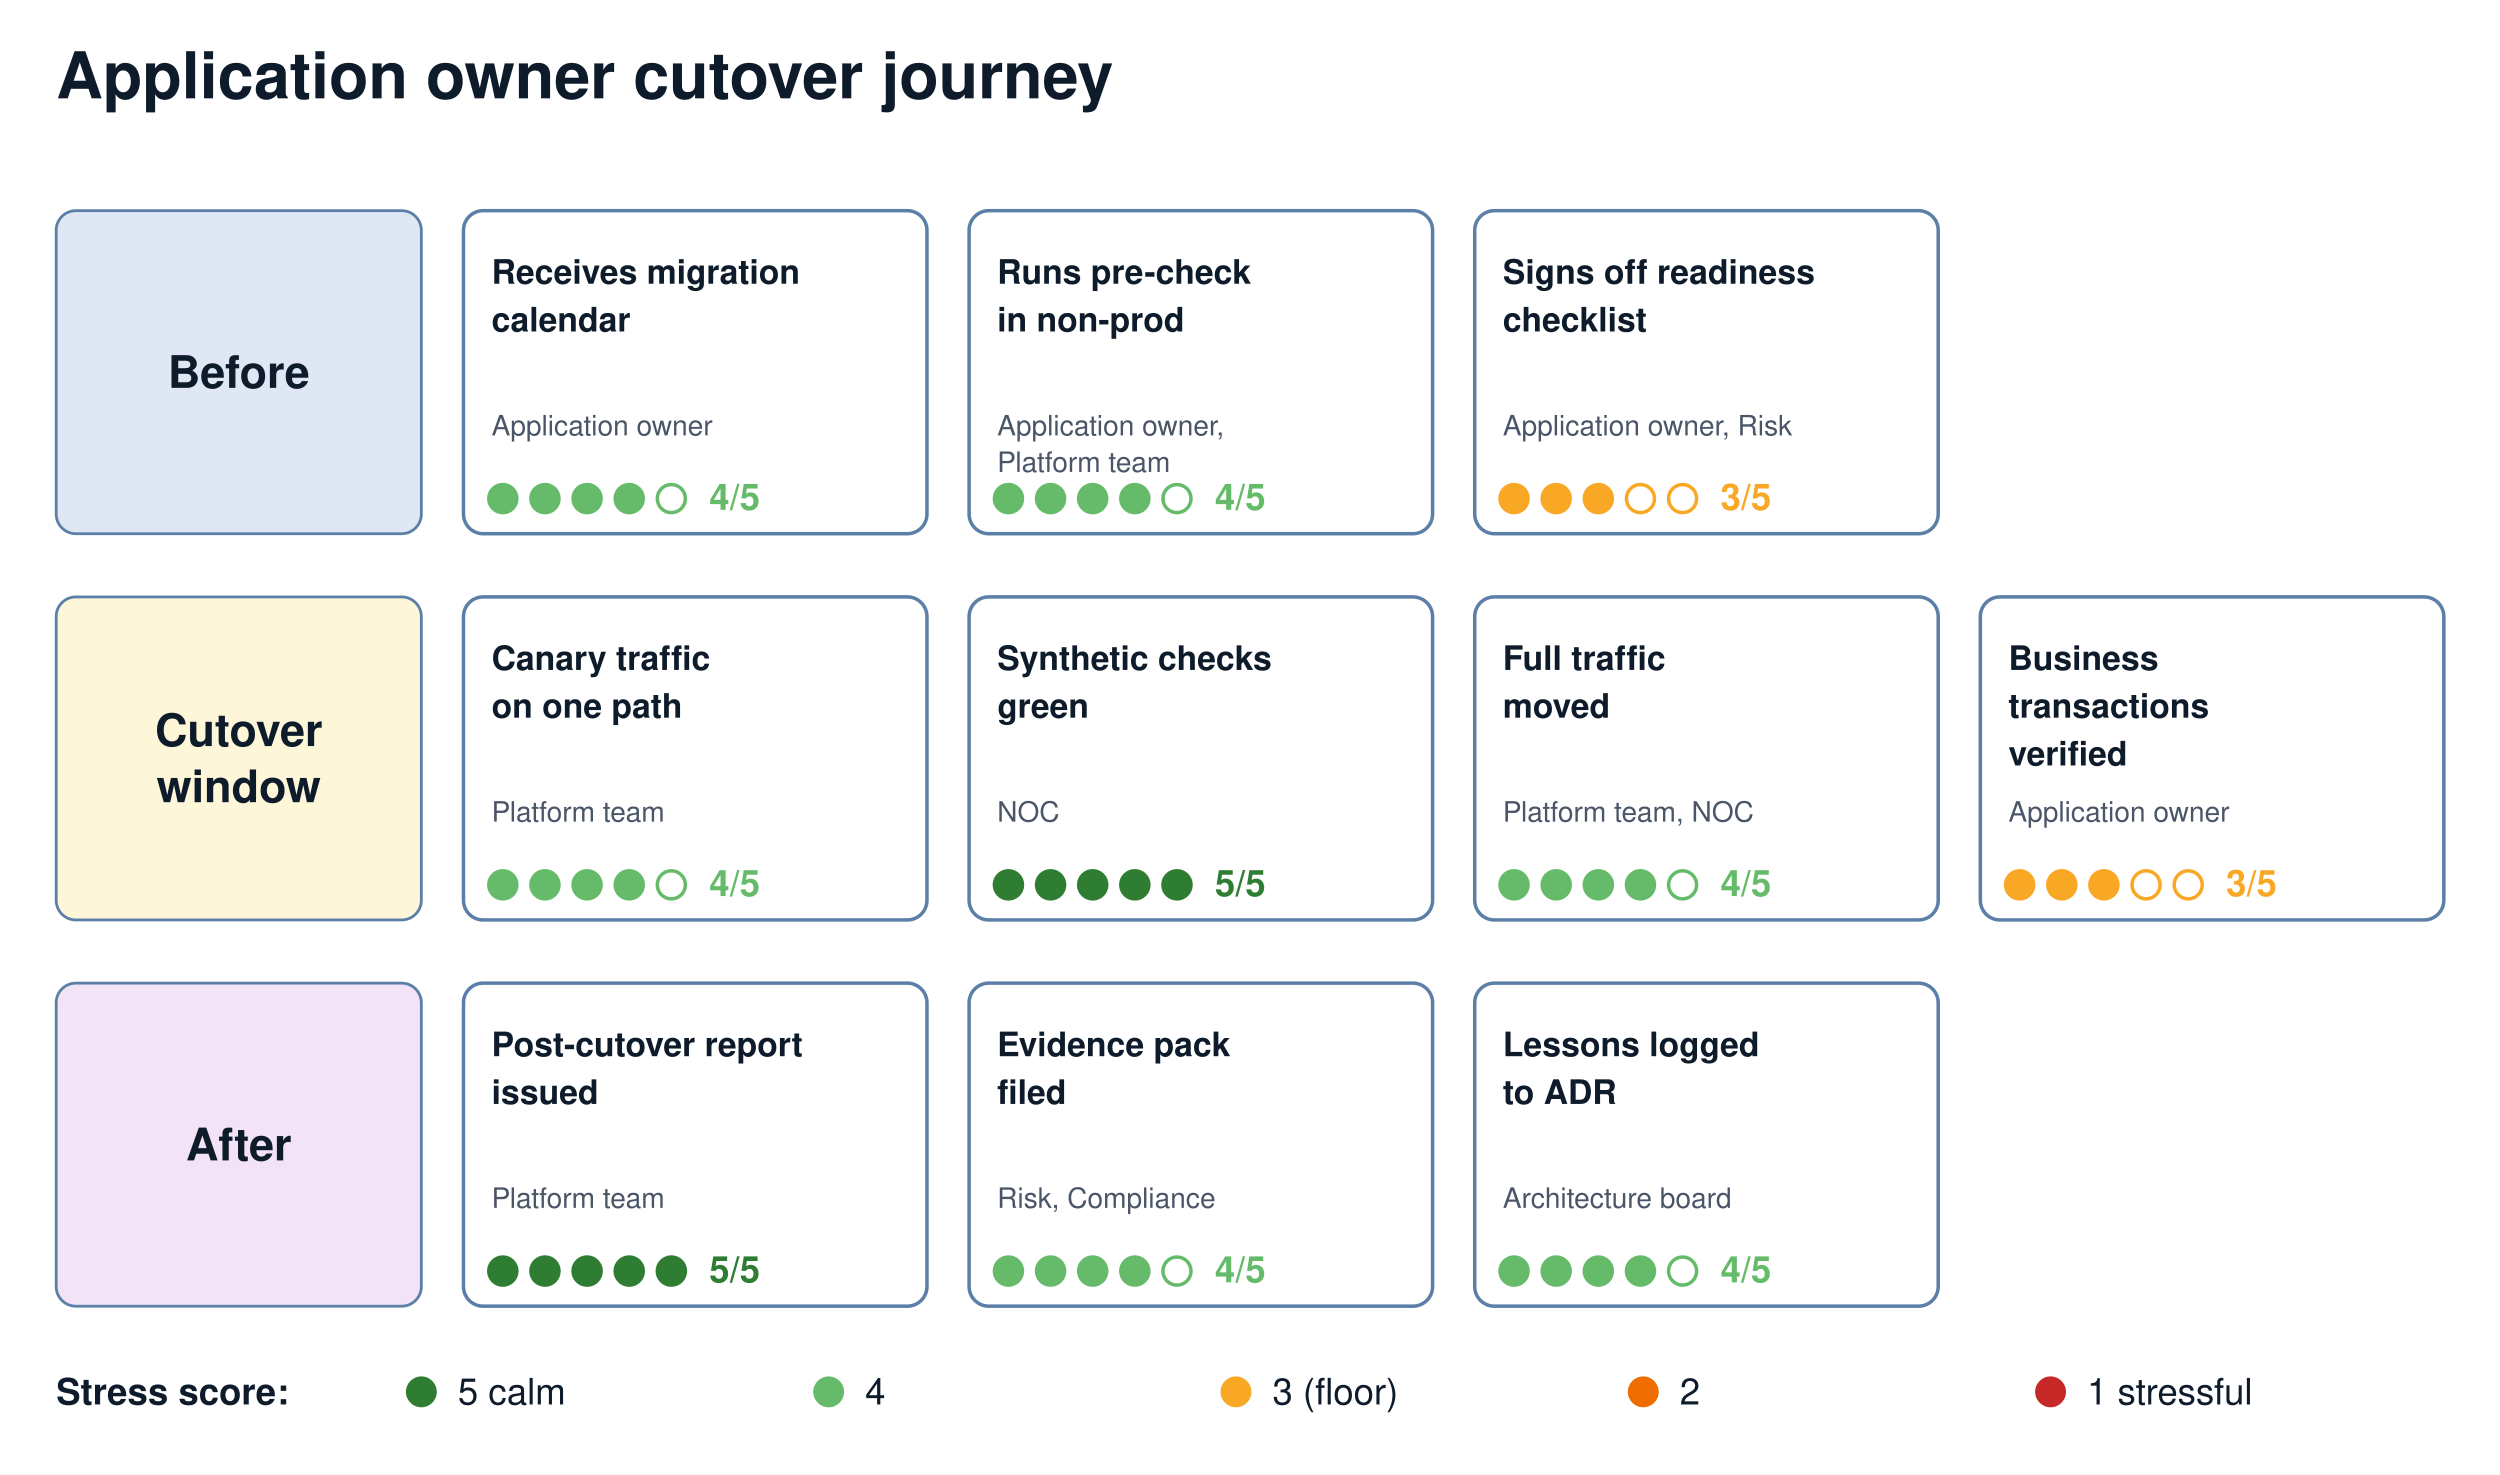
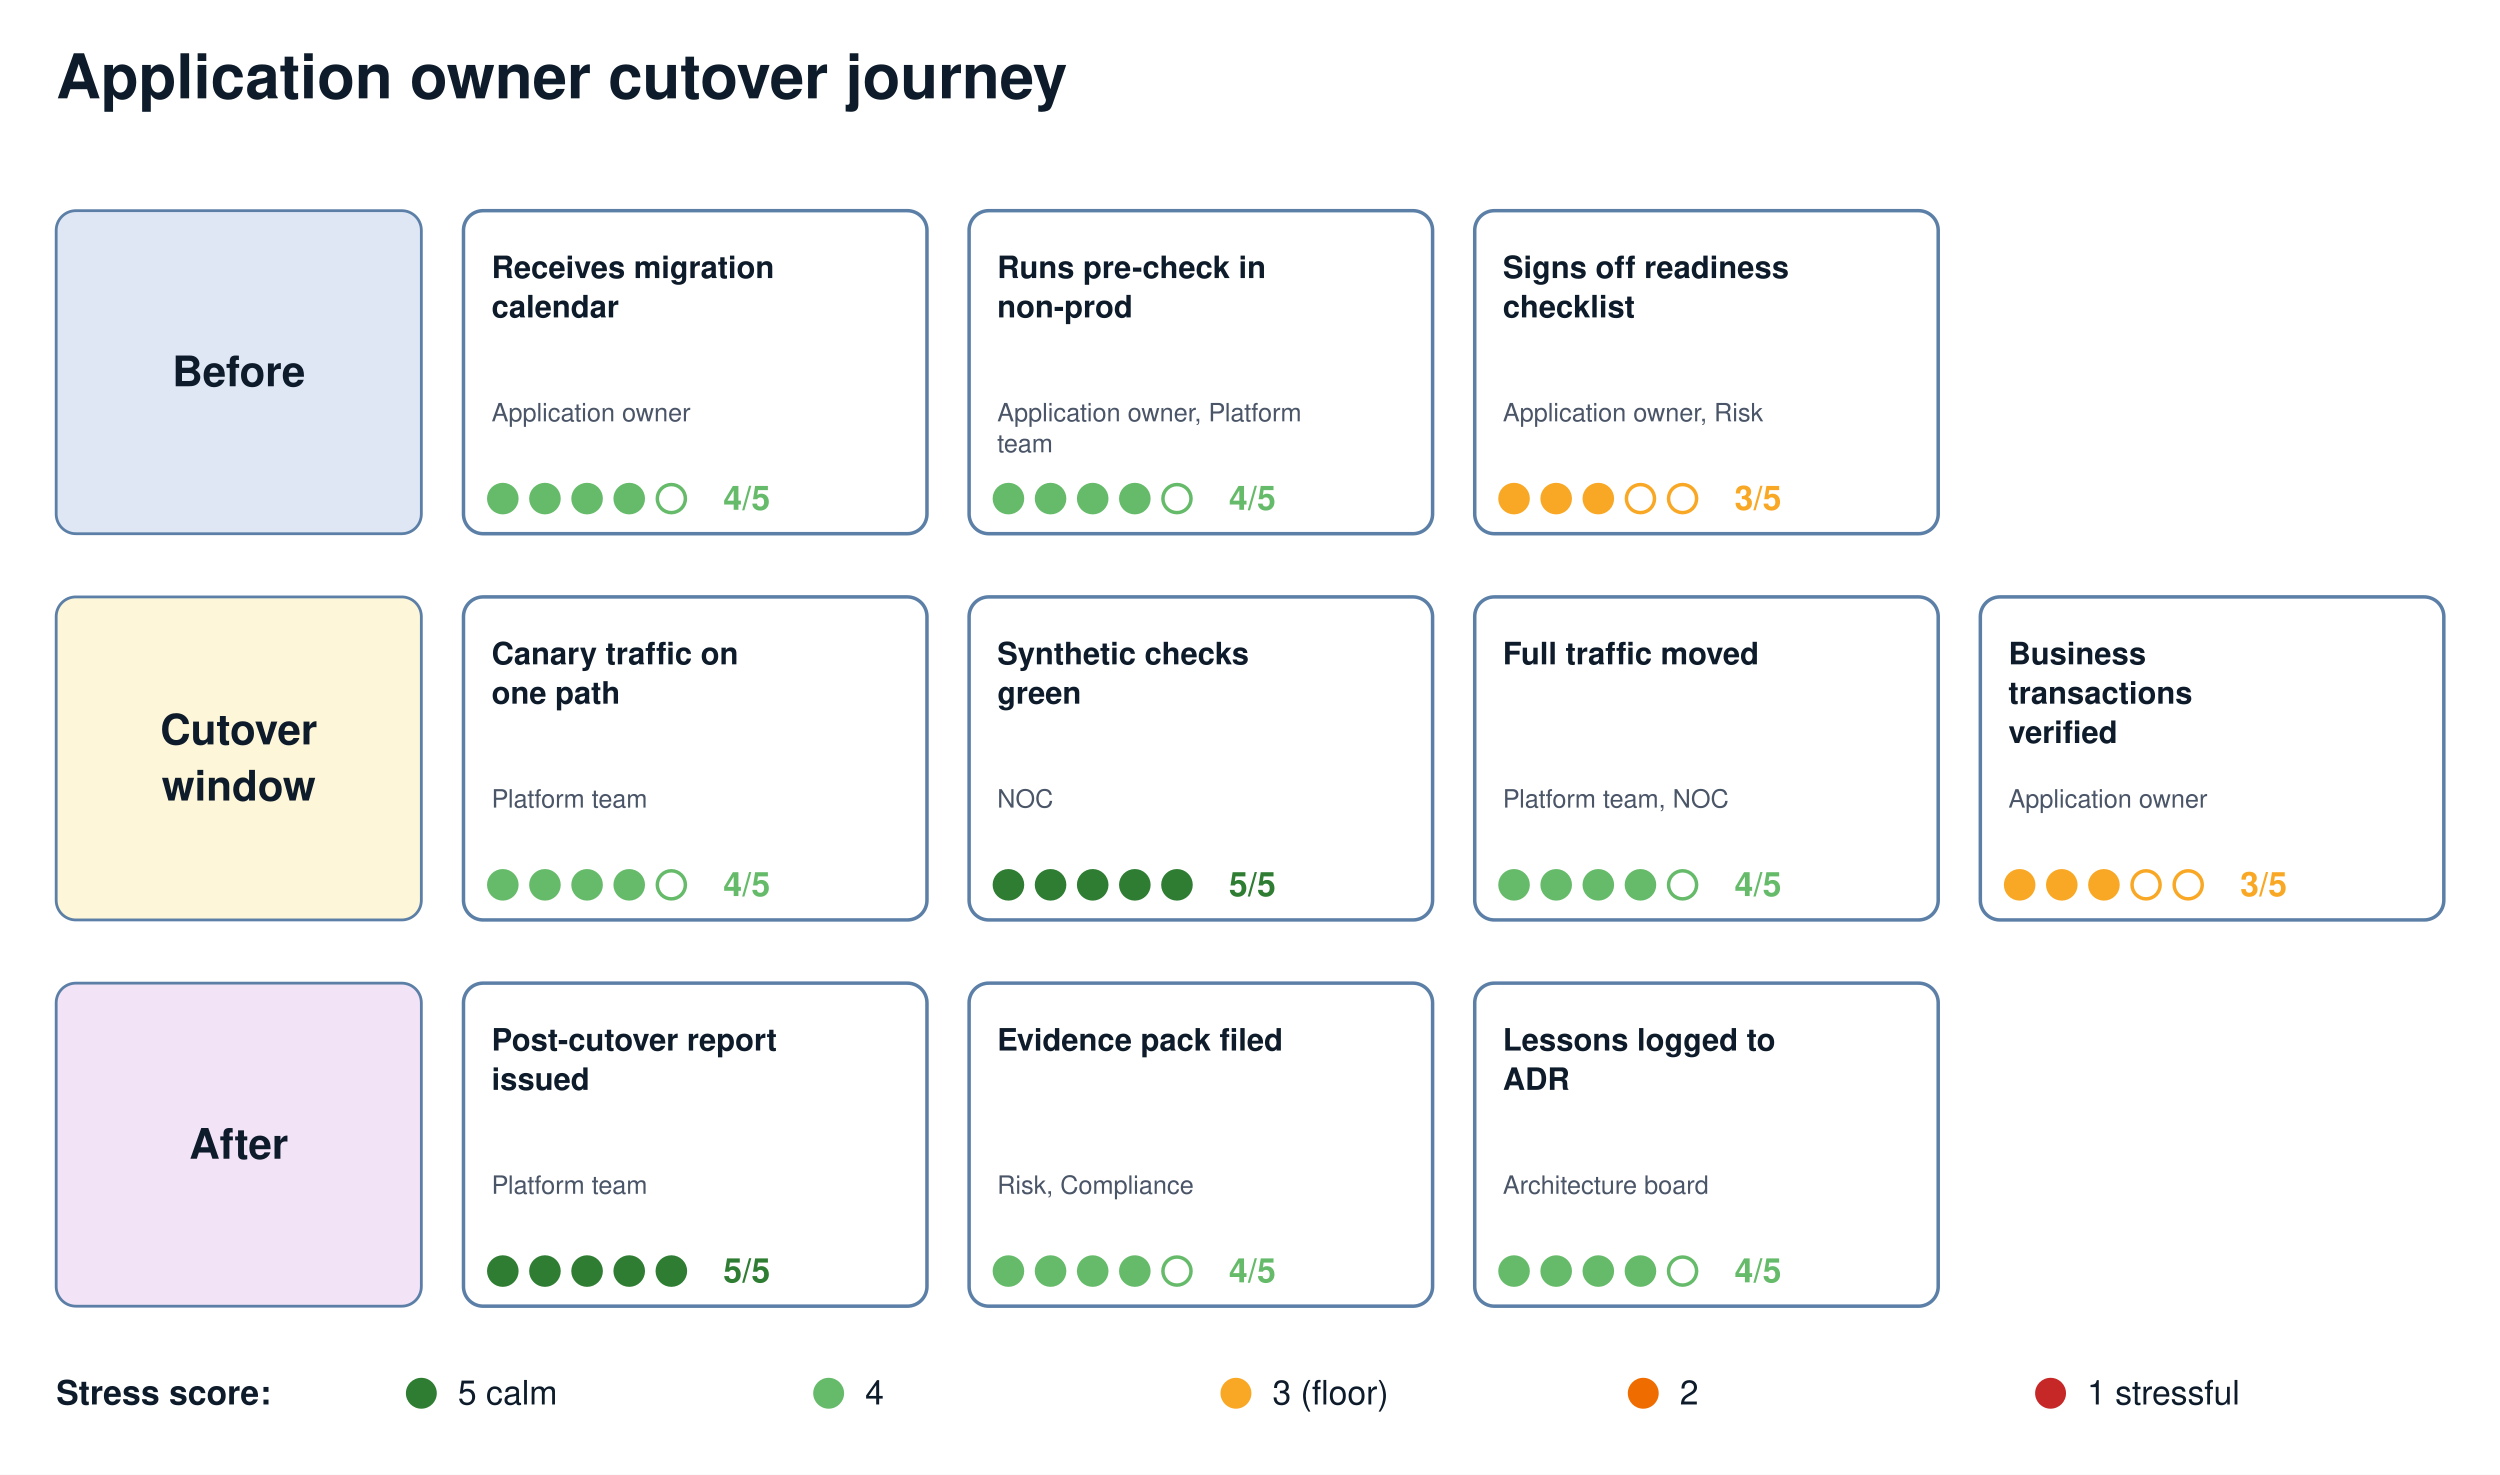
<svg xmlns="http://www.w3.org/2000/svg" viewBox="0 0 1780 1050" width="100%" role="img" aria-label="Application owner cutover journey">
  <rect width="1780" height="1050" fill="#ffffff" />
-   <text x="40" y="70" font-family="Segoe UI, Helvetica, Arial, sans-serif" font-size="46" font-weight="700" fill="#0d1b2a">Application owner cutover journey</text>
+   <text x="40" y="70" font-family="Segoe UI, Helvetica, Arial, Verdana, DejaVu Sans, sans-serif" font-size="44" font-weight="700" fill="#0d1b2a">Application owner cutover journey</text>
  <rect x="40" y="150" width="260" height="230" rx="14" fill="#dfe7f5" stroke="#5b7fa6" stroke-width="2" />
-   <text x="170.0" y="265.0" text-anchor="middle" dominant-baseline="middle" font-family="Segoe UI, Helvetica, Arial, sans-serif" font-size="32" font-weight="700" fill="#0d1b2a">Before</text>
+   <text x="170" y="275" text-anchor="middle" font-family="Segoe UI, Helvetica, Arial, Verdana, DejaVu Sans, sans-serif" font-size="30" font-weight="700" fill="#0d1b2a">Before</text>
  <rect x="330" y="150" width="330" height="230" rx="14" fill="#ffffff" stroke="#5b7fa6" stroke-width="2.5" />
-   <text x="350" y="202" font-family="Segoe UI, Helvetica, Arial, sans-serif" font-size="24" font-weight="700" fill="#0d1b2a">Receives migration</text>
-   <text x="350" y="236" font-family="Segoe UI, Helvetica, Arial, sans-serif" font-size="24" font-weight="700" fill="#0d1b2a">calendar</text>
-   <text x="350" y="310" font-family="Segoe UI, Helvetica, Arial, sans-serif" font-size="20" fill="#4a5568">Application owner</text>
+   <text x="350" y="198" font-family="Segoe UI, Helvetica, Arial, Verdana, DejaVu Sans, sans-serif" font-size="22" font-weight="700" fill="#0d1b2a">Receives migration</text>
+   <text x="350" y="226" font-family="Segoe UI, Helvetica, Arial, Verdana, DejaVu Sans, sans-serif" font-size="22" font-weight="700" fill="#0d1b2a">calendar</text>
+   <text x="350" y="300" font-family="Segoe UI, Helvetica, Arial, Verdana, DejaVu Sans, sans-serif" font-size="18" fill="#4a5568">Application owner</text>
  <circle cx="358" cy="355" r="10" fill="#66bb6a" stroke="#66bb6a" stroke-width="2.5" />
  <circle cx="388" cy="355" r="10" fill="#66bb6a" stroke="#66bb6a" stroke-width="2.5" />
  <circle cx="418" cy="355" r="10" fill="#66bb6a" stroke="#66bb6a" stroke-width="2.5" />
  <circle cx="448" cy="355" r="10" fill="#66bb6a" stroke="#66bb6a" stroke-width="2.5" />
  <circle cx="478" cy="355" r="10" fill="#ffffff" stroke="#66bb6a" stroke-width="2.5" />
-   <text x="505" y="363" font-family="Segoe UI, Helvetica, Arial, sans-serif" font-size="26" font-weight="700" fill="#66bb6a">4/5</text>
+   <text x="515" y="363" font-family="Segoe UI, Helvetica, Arial, Verdana, DejaVu Sans, sans-serif" font-size="24" font-weight="700" fill="#66bb6a">4/5</text>
  <rect x="690" y="150" width="330" height="230" rx="14" fill="#ffffff" stroke="#5b7fa6" stroke-width="2.5" />
-   <text x="710" y="202" font-family="Segoe UI, Helvetica, Arial, sans-serif" font-size="24" font-weight="700" fill="#0d1b2a">Runs pre-check</text>
-   <text x="710" y="236" font-family="Segoe UI, Helvetica, Arial, sans-serif" font-size="24" font-weight="700" fill="#0d1b2a">in non-prod</text>
-   <text x="710" y="310" font-family="Segoe UI, Helvetica, Arial, sans-serif" font-size="20" fill="#4a5568">Application owner,</text>
-   <text x="710" y="336" font-family="Segoe UI, Helvetica, Arial, sans-serif" font-size="20" fill="#4a5568">Platform team</text>
+   <text x="710" y="198" font-family="Segoe UI, Helvetica, Arial, Verdana, DejaVu Sans, sans-serif" font-size="22" font-weight="700" fill="#0d1b2a">Runs pre-check in</text>
+   <text x="710" y="226" font-family="Segoe UI, Helvetica, Arial, Verdana, DejaVu Sans, sans-serif" font-size="22" font-weight="700" fill="#0d1b2a">non-prod</text>
+   <text x="710" y="300" font-family="Segoe UI, Helvetica, Arial, Verdana, DejaVu Sans, sans-serif" font-size="18" fill="#4a5568">Application owner, Platform</text>
+   <text x="710" y="322" font-family="Segoe UI, Helvetica, Arial, Verdana, DejaVu Sans, sans-serif" font-size="18" fill="#4a5568">team</text>
  <circle cx="718" cy="355" r="10" fill="#66bb6a" stroke="#66bb6a" stroke-width="2.5" />
  <circle cx="748" cy="355" r="10" fill="#66bb6a" stroke="#66bb6a" stroke-width="2.5" />
  <circle cx="778" cy="355" r="10" fill="#66bb6a" stroke="#66bb6a" stroke-width="2.5" />
  <circle cx="808" cy="355" r="10" fill="#66bb6a" stroke="#66bb6a" stroke-width="2.5" />
  <circle cx="838" cy="355" r="10" fill="#ffffff" stroke="#66bb6a" stroke-width="2.5" />
-   <text x="865" y="363" font-family="Segoe UI, Helvetica, Arial, sans-serif" font-size="26" font-weight="700" fill="#66bb6a">4/5</text>
+   <text x="875" y="363" font-family="Segoe UI, Helvetica, Arial, Verdana, DejaVu Sans, sans-serif" font-size="24" font-weight="700" fill="#66bb6a">4/5</text>
  <rect x="1050" y="150" width="330" height="230" rx="14" fill="#ffffff" stroke="#5b7fa6" stroke-width="2.5" />
-   <text x="1070" y="202" font-family="Segoe UI, Helvetica, Arial, sans-serif" font-size="24" font-weight="700" fill="#0d1b2a">Signs off readiness</text>
-   <text x="1070" y="236" font-family="Segoe UI, Helvetica, Arial, sans-serif" font-size="24" font-weight="700" fill="#0d1b2a">checklist</text>
-   <text x="1070" y="310" font-family="Segoe UI, Helvetica, Arial, sans-serif" font-size="20" fill="#4a5568">Application owner, Risk</text>
+   <text x="1070" y="198" font-family="Segoe UI, Helvetica, Arial, Verdana, DejaVu Sans, sans-serif" font-size="22" font-weight="700" fill="#0d1b2a">Signs off readiness</text>
+   <text x="1070" y="226" font-family="Segoe UI, Helvetica, Arial, Verdana, DejaVu Sans, sans-serif" font-size="22" font-weight="700" fill="#0d1b2a">checklist</text>
+   <text x="1070" y="300" font-family="Segoe UI, Helvetica, Arial, Verdana, DejaVu Sans, sans-serif" font-size="18" fill="#4a5568">Application owner, Risk</text>
  <circle cx="1078" cy="355" r="10" fill="#f9a825" stroke="#f9a825" stroke-width="2.5" />
  <circle cx="1108" cy="355" r="10" fill="#f9a825" stroke="#f9a825" stroke-width="2.5" />
  <circle cx="1138" cy="355" r="10" fill="#f9a825" stroke="#f9a825" stroke-width="2.5" />
  <circle cx="1168" cy="355" r="10" fill="#ffffff" stroke="#f9a825" stroke-width="2.5" />
  <circle cx="1198" cy="355" r="10" fill="#ffffff" stroke="#f9a825" stroke-width="2.5" />
-   <text x="1225" y="363" font-family="Segoe UI, Helvetica, Arial, sans-serif" font-size="26" font-weight="700" fill="#f9a825">3/5</text>
+   <text x="1235" y="363" font-family="Segoe UI, Helvetica, Arial, Verdana, DejaVu Sans, sans-serif" font-size="24" font-weight="700" fill="#f9a825">3/5</text>
  <rect x="40" y="425" width="260" height="230" rx="14" fill="#fdf6d8" stroke="#5b7fa6" stroke-width="2" />
-   <text x="170.0" y="520.0" text-anchor="middle" dominant-baseline="middle" font-family="Segoe UI, Helvetica, Arial, sans-serif" font-size="32" font-weight="700" fill="#0d1b2a">Cutover</text>
-   <text x="170.0" y="560.0" text-anchor="middle" dominant-baseline="middle" font-family="Segoe UI, Helvetica, Arial, sans-serif" font-size="32" font-weight="700" fill="#0d1b2a">window</text>
+   <text x="170" y="530" text-anchor="middle" font-family="Segoe UI, Helvetica, Arial, Verdana, DejaVu Sans, sans-serif" font-size="30" font-weight="700" fill="#0d1b2a">Cutover</text>
+   <text x="170" y="570" text-anchor="middle" font-family="Segoe UI, Helvetica, Arial, Verdana, DejaVu Sans, sans-serif" font-size="30" font-weight="700" fill="#0d1b2a">window</text>
  <rect x="330" y="425" width="330" height="230" rx="14" fill="#ffffff" stroke="#5b7fa6" stroke-width="2.5" />
-   <text x="350" y="477" font-family="Segoe UI, Helvetica, Arial, sans-serif" font-size="24" font-weight="700" fill="#0d1b2a">Canary traffic</text>
-   <text x="350" y="511" font-family="Segoe UI, Helvetica, Arial, sans-serif" font-size="24" font-weight="700" fill="#0d1b2a">on one path</text>
-   <text x="350" y="585" font-family="Segoe UI, Helvetica, Arial, sans-serif" font-size="20" fill="#4a5568">Platform team</text>
+   <text x="350" y="473" font-family="Segoe UI, Helvetica, Arial, Verdana, DejaVu Sans, sans-serif" font-size="22" font-weight="700" fill="#0d1b2a">Canary traffic on</text>
+   <text x="350" y="501" font-family="Segoe UI, Helvetica, Arial, Verdana, DejaVu Sans, sans-serif" font-size="22" font-weight="700" fill="#0d1b2a">one path</text>
+   <text x="350" y="575" font-family="Segoe UI, Helvetica, Arial, Verdana, DejaVu Sans, sans-serif" font-size="18" fill="#4a5568">Platform team</text>
  <circle cx="358" cy="630" r="10" fill="#66bb6a" stroke="#66bb6a" stroke-width="2.5" />
  <circle cx="388" cy="630" r="10" fill="#66bb6a" stroke="#66bb6a" stroke-width="2.5" />
  <circle cx="418" cy="630" r="10" fill="#66bb6a" stroke="#66bb6a" stroke-width="2.5" />
  <circle cx="448" cy="630" r="10" fill="#66bb6a" stroke="#66bb6a" stroke-width="2.5" />
  <circle cx="478" cy="630" r="10" fill="#ffffff" stroke="#66bb6a" stroke-width="2.5" />
-   <text x="505" y="638" font-family="Segoe UI, Helvetica, Arial, sans-serif" font-size="26" font-weight="700" fill="#66bb6a">4/5</text>
+   <text x="515" y="638" font-family="Segoe UI, Helvetica, Arial, Verdana, DejaVu Sans, sans-serif" font-size="24" font-weight="700" fill="#66bb6a">4/5</text>
  <rect x="690" y="425" width="330" height="230" rx="14" fill="#ffffff" stroke="#5b7fa6" stroke-width="2.5" />
-   <text x="710" y="477" font-family="Segoe UI, Helvetica, Arial, sans-serif" font-size="24" font-weight="700" fill="#0d1b2a">Synthetic checks</text>
-   <text x="710" y="511" font-family="Segoe UI, Helvetica, Arial, sans-serif" font-size="24" font-weight="700" fill="#0d1b2a">green</text>
-   <text x="710" y="585" font-family="Segoe UI, Helvetica, Arial, sans-serif" font-size="20" fill="#4a5568">NOC</text>
+   <text x="710" y="473" font-family="Segoe UI, Helvetica, Arial, Verdana, DejaVu Sans, sans-serif" font-size="22" font-weight="700" fill="#0d1b2a">Synthetic checks</text>
+   <text x="710" y="501" font-family="Segoe UI, Helvetica, Arial, Verdana, DejaVu Sans, sans-serif" font-size="22" font-weight="700" fill="#0d1b2a">green</text>
+   <text x="710" y="575" font-family="Segoe UI, Helvetica, Arial, Verdana, DejaVu Sans, sans-serif" font-size="18" fill="#4a5568">NOC</text>
  <circle cx="718" cy="630" r="10" fill="#2e7d32" stroke="#2e7d32" stroke-width="2.5" />
  <circle cx="748" cy="630" r="10" fill="#2e7d32" stroke="#2e7d32" stroke-width="2.5" />
  <circle cx="778" cy="630" r="10" fill="#2e7d32" stroke="#2e7d32" stroke-width="2.5" />
  <circle cx="808" cy="630" r="10" fill="#2e7d32" stroke="#2e7d32" stroke-width="2.5" />
  <circle cx="838" cy="630" r="10" fill="#2e7d32" stroke="#2e7d32" stroke-width="2.5" />
-   <text x="865" y="638" font-family="Segoe UI, Helvetica, Arial, sans-serif" font-size="26" font-weight="700" fill="#2e7d32">5/5</text>
+   <text x="875" y="638" font-family="Segoe UI, Helvetica, Arial, Verdana, DejaVu Sans, sans-serif" font-size="24" font-weight="700" fill="#2e7d32">5/5</text>
  <rect x="1050" y="425" width="330" height="230" rx="14" fill="#ffffff" stroke="#5b7fa6" stroke-width="2.5" />
-   <text x="1070" y="477" font-family="Segoe UI, Helvetica, Arial, sans-serif" font-size="24" font-weight="700" fill="#0d1b2a">Full traffic</text>
-   <text x="1070" y="511" font-family="Segoe UI, Helvetica, Arial, sans-serif" font-size="24" font-weight="700" fill="#0d1b2a">moved</text>
-   <text x="1070" y="585" font-family="Segoe UI, Helvetica, Arial, sans-serif" font-size="20" fill="#4a5568">Platform team, NOC</text>
+   <text x="1070" y="473" font-family="Segoe UI, Helvetica, Arial, Verdana, DejaVu Sans, sans-serif" font-size="22" font-weight="700" fill="#0d1b2a">Full traffic moved</text>
+   <text x="1070" y="575" font-family="Segoe UI, Helvetica, Arial, Verdana, DejaVu Sans, sans-serif" font-size="18" fill="#4a5568">Platform team, NOC</text>
  <circle cx="1078" cy="630" r="10" fill="#66bb6a" stroke="#66bb6a" stroke-width="2.5" />
  <circle cx="1108" cy="630" r="10" fill="#66bb6a" stroke="#66bb6a" stroke-width="2.5" />
  <circle cx="1138" cy="630" r="10" fill="#66bb6a" stroke="#66bb6a" stroke-width="2.5" />
  <circle cx="1168" cy="630" r="10" fill="#66bb6a" stroke="#66bb6a" stroke-width="2.5" />
  <circle cx="1198" cy="630" r="10" fill="#ffffff" stroke="#66bb6a" stroke-width="2.5" />
-   <text x="1225" y="638" font-family="Segoe UI, Helvetica, Arial, sans-serif" font-size="26" font-weight="700" fill="#66bb6a">4/5</text>
+   <text x="1235" y="638" font-family="Segoe UI, Helvetica, Arial, Verdana, DejaVu Sans, sans-serif" font-size="24" font-weight="700" fill="#66bb6a">4/5</text>
  <rect x="1410" y="425" width="330" height="230" rx="14" fill="#ffffff" stroke="#5b7fa6" stroke-width="2.5" />
-   <text x="1430" y="477" font-family="Segoe UI, Helvetica, Arial, sans-serif" font-size="24" font-weight="700" fill="#0d1b2a">Business</text>
-   <text x="1430" y="511" font-family="Segoe UI, Helvetica, Arial, sans-serif" font-size="24" font-weight="700" fill="#0d1b2a">transactions</text>
-   <text x="1430" y="545" font-family="Segoe UI, Helvetica, Arial, sans-serif" font-size="24" font-weight="700" fill="#0d1b2a">verified</text>
-   <text x="1430" y="585" font-family="Segoe UI, Helvetica, Arial, sans-serif" font-size="20" fill="#4a5568">Application owner</text>
+   <text x="1430" y="473" font-family="Segoe UI, Helvetica, Arial, Verdana, DejaVu Sans, sans-serif" font-size="22" font-weight="700" fill="#0d1b2a">Business</text>
+   <text x="1430" y="501" font-family="Segoe UI, Helvetica, Arial, Verdana, DejaVu Sans, sans-serif" font-size="22" font-weight="700" fill="#0d1b2a">transactions</text>
+   <text x="1430" y="529" font-family="Segoe UI, Helvetica, Arial, Verdana, DejaVu Sans, sans-serif" font-size="22" font-weight="700" fill="#0d1b2a">verified</text>
+   <text x="1430" y="575" font-family="Segoe UI, Helvetica, Arial, Verdana, DejaVu Sans, sans-serif" font-size="18" fill="#4a5568">Application owner</text>
  <circle cx="1438" cy="630" r="10" fill="#f9a825" stroke="#f9a825" stroke-width="2.5" />
  <circle cx="1468" cy="630" r="10" fill="#f9a825" stroke="#f9a825" stroke-width="2.5" />
  <circle cx="1498" cy="630" r="10" fill="#f9a825" stroke="#f9a825" stroke-width="2.5" />
  <circle cx="1528" cy="630" r="10" fill="#ffffff" stroke="#f9a825" stroke-width="2.5" />
  <circle cx="1558" cy="630" r="10" fill="#ffffff" stroke="#f9a825" stroke-width="2.5" />
-   <text x="1585" y="638" font-family="Segoe UI, Helvetica, Arial, sans-serif" font-size="26" font-weight="700" fill="#f9a825">3/5</text>
+   <text x="1595" y="638" font-family="Segoe UI, Helvetica, Arial, Verdana, DejaVu Sans, sans-serif" font-size="24" font-weight="700" fill="#f9a825">3/5</text>
  <rect x="40" y="700" width="260" height="230" rx="14" fill="#f3e3f7" stroke="#5b7fa6" stroke-width="2" />
-   <text x="170.0" y="815.0" text-anchor="middle" dominant-baseline="middle" font-family="Segoe UI, Helvetica, Arial, sans-serif" font-size="32" font-weight="700" fill="#0d1b2a">After</text>
+   <text x="170" y="825" text-anchor="middle" font-family="Segoe UI, Helvetica, Arial, Verdana, DejaVu Sans, sans-serif" font-size="30" font-weight="700" fill="#0d1b2a">After</text>
  <rect x="330" y="700" width="330" height="230" rx="14" fill="#ffffff" stroke="#5b7fa6" stroke-width="2.5" />
-   <text x="350" y="752" font-family="Segoe UI, Helvetica, Arial, sans-serif" font-size="24" font-weight="700" fill="#0d1b2a">Post-cutover report</text>
-   <text x="350" y="786" font-family="Segoe UI, Helvetica, Arial, sans-serif" font-size="24" font-weight="700" fill="#0d1b2a">issued</text>
-   <text x="350" y="860" font-family="Segoe UI, Helvetica, Arial, sans-serif" font-size="20" fill="#4a5568">Platform team</text>
+   <text x="350" y="748" font-family="Segoe UI, Helvetica, Arial, Verdana, DejaVu Sans, sans-serif" font-size="22" font-weight="700" fill="#0d1b2a">Post-cutover report</text>
+   <text x="350" y="776" font-family="Segoe UI, Helvetica, Arial, Verdana, DejaVu Sans, sans-serif" font-size="22" font-weight="700" fill="#0d1b2a">issued</text>
+   <text x="350" y="850" font-family="Segoe UI, Helvetica, Arial, Verdana, DejaVu Sans, sans-serif" font-size="18" fill="#4a5568">Platform team</text>
  <circle cx="358" cy="905" r="10" fill="#2e7d32" stroke="#2e7d32" stroke-width="2.5" />
  <circle cx="388" cy="905" r="10" fill="#2e7d32" stroke="#2e7d32" stroke-width="2.5" />
  <circle cx="418" cy="905" r="10" fill="#2e7d32" stroke="#2e7d32" stroke-width="2.5" />
  <circle cx="448" cy="905" r="10" fill="#2e7d32" stroke="#2e7d32" stroke-width="2.5" />
  <circle cx="478" cy="905" r="10" fill="#2e7d32" stroke="#2e7d32" stroke-width="2.5" />
-   <text x="505" y="913" font-family="Segoe UI, Helvetica, Arial, sans-serif" font-size="26" font-weight="700" fill="#2e7d32">5/5</text>
+   <text x="515" y="913" font-family="Segoe UI, Helvetica, Arial, Verdana, DejaVu Sans, sans-serif" font-size="24" font-weight="700" fill="#2e7d32">5/5</text>
  <rect x="690" y="700" width="330" height="230" rx="14" fill="#ffffff" stroke="#5b7fa6" stroke-width="2.5" />
-   <text x="710" y="752" font-family="Segoe UI, Helvetica, Arial, sans-serif" font-size="24" font-weight="700" fill="#0d1b2a">Evidence pack</text>
-   <text x="710" y="786" font-family="Segoe UI, Helvetica, Arial, sans-serif" font-size="24" font-weight="700" fill="#0d1b2a">filed</text>
-   <text x="710" y="860" font-family="Segoe UI, Helvetica, Arial, sans-serif" font-size="20" fill="#4a5568">Risk, Compliance</text>
+   <text x="710" y="748" font-family="Segoe UI, Helvetica, Arial, Verdana, DejaVu Sans, sans-serif" font-size="22" font-weight="700" fill="#0d1b2a">Evidence pack filed</text>
+   <text x="710" y="850" font-family="Segoe UI, Helvetica, Arial, Verdana, DejaVu Sans, sans-serif" font-size="18" fill="#4a5568">Risk, Compliance</text>
  <circle cx="718" cy="905" r="10" fill="#66bb6a" stroke="#66bb6a" stroke-width="2.5" />
  <circle cx="748" cy="905" r="10" fill="#66bb6a" stroke="#66bb6a" stroke-width="2.5" />
  <circle cx="778" cy="905" r="10" fill="#66bb6a" stroke="#66bb6a" stroke-width="2.5" />
  <circle cx="808" cy="905" r="10" fill="#66bb6a" stroke="#66bb6a" stroke-width="2.5" />
  <circle cx="838" cy="905" r="10" fill="#ffffff" stroke="#66bb6a" stroke-width="2.5" />
-   <text x="865" y="913" font-family="Segoe UI, Helvetica, Arial, sans-serif" font-size="26" font-weight="700" fill="#66bb6a">4/5</text>
+   <text x="875" y="913" font-family="Segoe UI, Helvetica, Arial, Verdana, DejaVu Sans, sans-serif" font-size="24" font-weight="700" fill="#66bb6a">4/5</text>
  <rect x="1050" y="700" width="330" height="230" rx="14" fill="#ffffff" stroke="#5b7fa6" stroke-width="2.5" />
-   <text x="1070" y="752" font-family="Segoe UI, Helvetica, Arial, sans-serif" font-size="24" font-weight="700" fill="#0d1b2a">Lessons logged</text>
-   <text x="1070" y="786" font-family="Segoe UI, Helvetica, Arial, sans-serif" font-size="24" font-weight="700" fill="#0d1b2a">to ADR</text>
-   <text x="1070" y="860" font-family="Segoe UI, Helvetica, Arial, sans-serif" font-size="20" fill="#4a5568">Architecture board</text>
+   <text x="1070" y="748" font-family="Segoe UI, Helvetica, Arial, Verdana, DejaVu Sans, sans-serif" font-size="22" font-weight="700" fill="#0d1b2a">Lessons logged to</text>
+   <text x="1070" y="776" font-family="Segoe UI, Helvetica, Arial, Verdana, DejaVu Sans, sans-serif" font-size="22" font-weight="700" fill="#0d1b2a">ADR</text>
+   <text x="1070" y="850" font-family="Segoe UI, Helvetica, Arial, Verdana, DejaVu Sans, sans-serif" font-size="18" fill="#4a5568">Architecture board</text>
  <circle cx="1078" cy="905" r="10" fill="#66bb6a" stroke="#66bb6a" stroke-width="2.5" />
  <circle cx="1108" cy="905" r="10" fill="#66bb6a" stroke="#66bb6a" stroke-width="2.5" />
  <circle cx="1138" cy="905" r="10" fill="#66bb6a" stroke="#66bb6a" stroke-width="2.5" />
  <circle cx="1168" cy="905" r="10" fill="#66bb6a" stroke="#66bb6a" stroke-width="2.5" />
  <circle cx="1198" cy="905" r="10" fill="#ffffff" stroke="#66bb6a" stroke-width="2.5" />
-   <text x="1225" y="913" font-family="Segoe UI, Helvetica, Arial, sans-serif" font-size="26" font-weight="700" fill="#66bb6a">4/5</text>
-   <text x="40" y="1000" font-family="Segoe UI, Helvetica, Arial, sans-serif" font-size="26" font-weight="700" fill="#0d1b2a">Stress score:</text>
-   <circle cx="300" cy="991" r="11" fill="#2e7d32" />
-   <text x="326" y="1000" font-family="Segoe UI, Helvetica, Arial, sans-serif" font-size="26" fill="#0d1b2a">5 calm</text>
-   <circle cx="590" cy="991" r="11" fill="#66bb6a" />
-   <text x="616" y="1000" font-family="Segoe UI, Helvetica, Arial, sans-serif" font-size="26" fill="#0d1b2a">4</text>
-   <circle cx="880" cy="991" r="11" fill="#f9a825" />
-   <text x="906" y="1000" font-family="Segoe UI, Helvetica, Arial, sans-serif" font-size="26" fill="#0d1b2a">3 (floor)</text>
-   <circle cx="1170" cy="991" r="11" fill="#ef6c00" />
-   <text x="1196" y="1000" font-family="Segoe UI, Helvetica, Arial, sans-serif" font-size="26" fill="#0d1b2a">2</text>
-   <circle cx="1460" cy="991" r="11" fill="#c62828" />
-   <text x="1486" y="1000" font-family="Segoe UI, Helvetica, Arial, sans-serif" font-size="26" fill="#0d1b2a">1 stressful</text>
+   <text x="1235" y="913" font-family="Segoe UI, Helvetica, Arial, Verdana, DejaVu Sans, sans-serif" font-size="24" font-weight="700" fill="#66bb6a">4/5</text>
+   <text x="40" y="1000" font-family="Segoe UI, Helvetica, Arial, Verdana, DejaVu Sans, sans-serif" font-size="24" font-weight="700" fill="#0d1b2a">Stress score:</text>
+   <circle cx="300" cy="992" r="11" fill="#2e7d32" />
+   <text x="326" y="1000" font-family="Segoe UI, Helvetica, Arial, Verdana, DejaVu Sans, sans-serif" font-size="24" fill="#0d1b2a">5 calm</text>
+   <circle cx="590" cy="992" r="11" fill="#66bb6a" />
+   <text x="616" y="1000" font-family="Segoe UI, Helvetica, Arial, Verdana, DejaVu Sans, sans-serif" font-size="24" fill="#0d1b2a">4</text>
+   <circle cx="880" cy="992" r="11" fill="#f9a825" />
+   <text x="906" y="1000" font-family="Segoe UI, Helvetica, Arial, Verdana, DejaVu Sans, sans-serif" font-size="24" fill="#0d1b2a">3 (floor)</text>
+   <circle cx="1170" cy="992" r="11" fill="#ef6c00" />
+   <text x="1196" y="1000" font-family="Segoe UI, Helvetica, Arial, Verdana, DejaVu Sans, sans-serif" font-size="24" fill="#0d1b2a">2</text>
+   <circle cx="1460" cy="992" r="11" fill="#c62828" />
+   <text x="1486" y="1000" font-family="Segoe UI, Helvetica, Arial, Verdana, DejaVu Sans, sans-serif" font-size="24" fill="#0d1b2a">1 stressful</text>
</svg>
